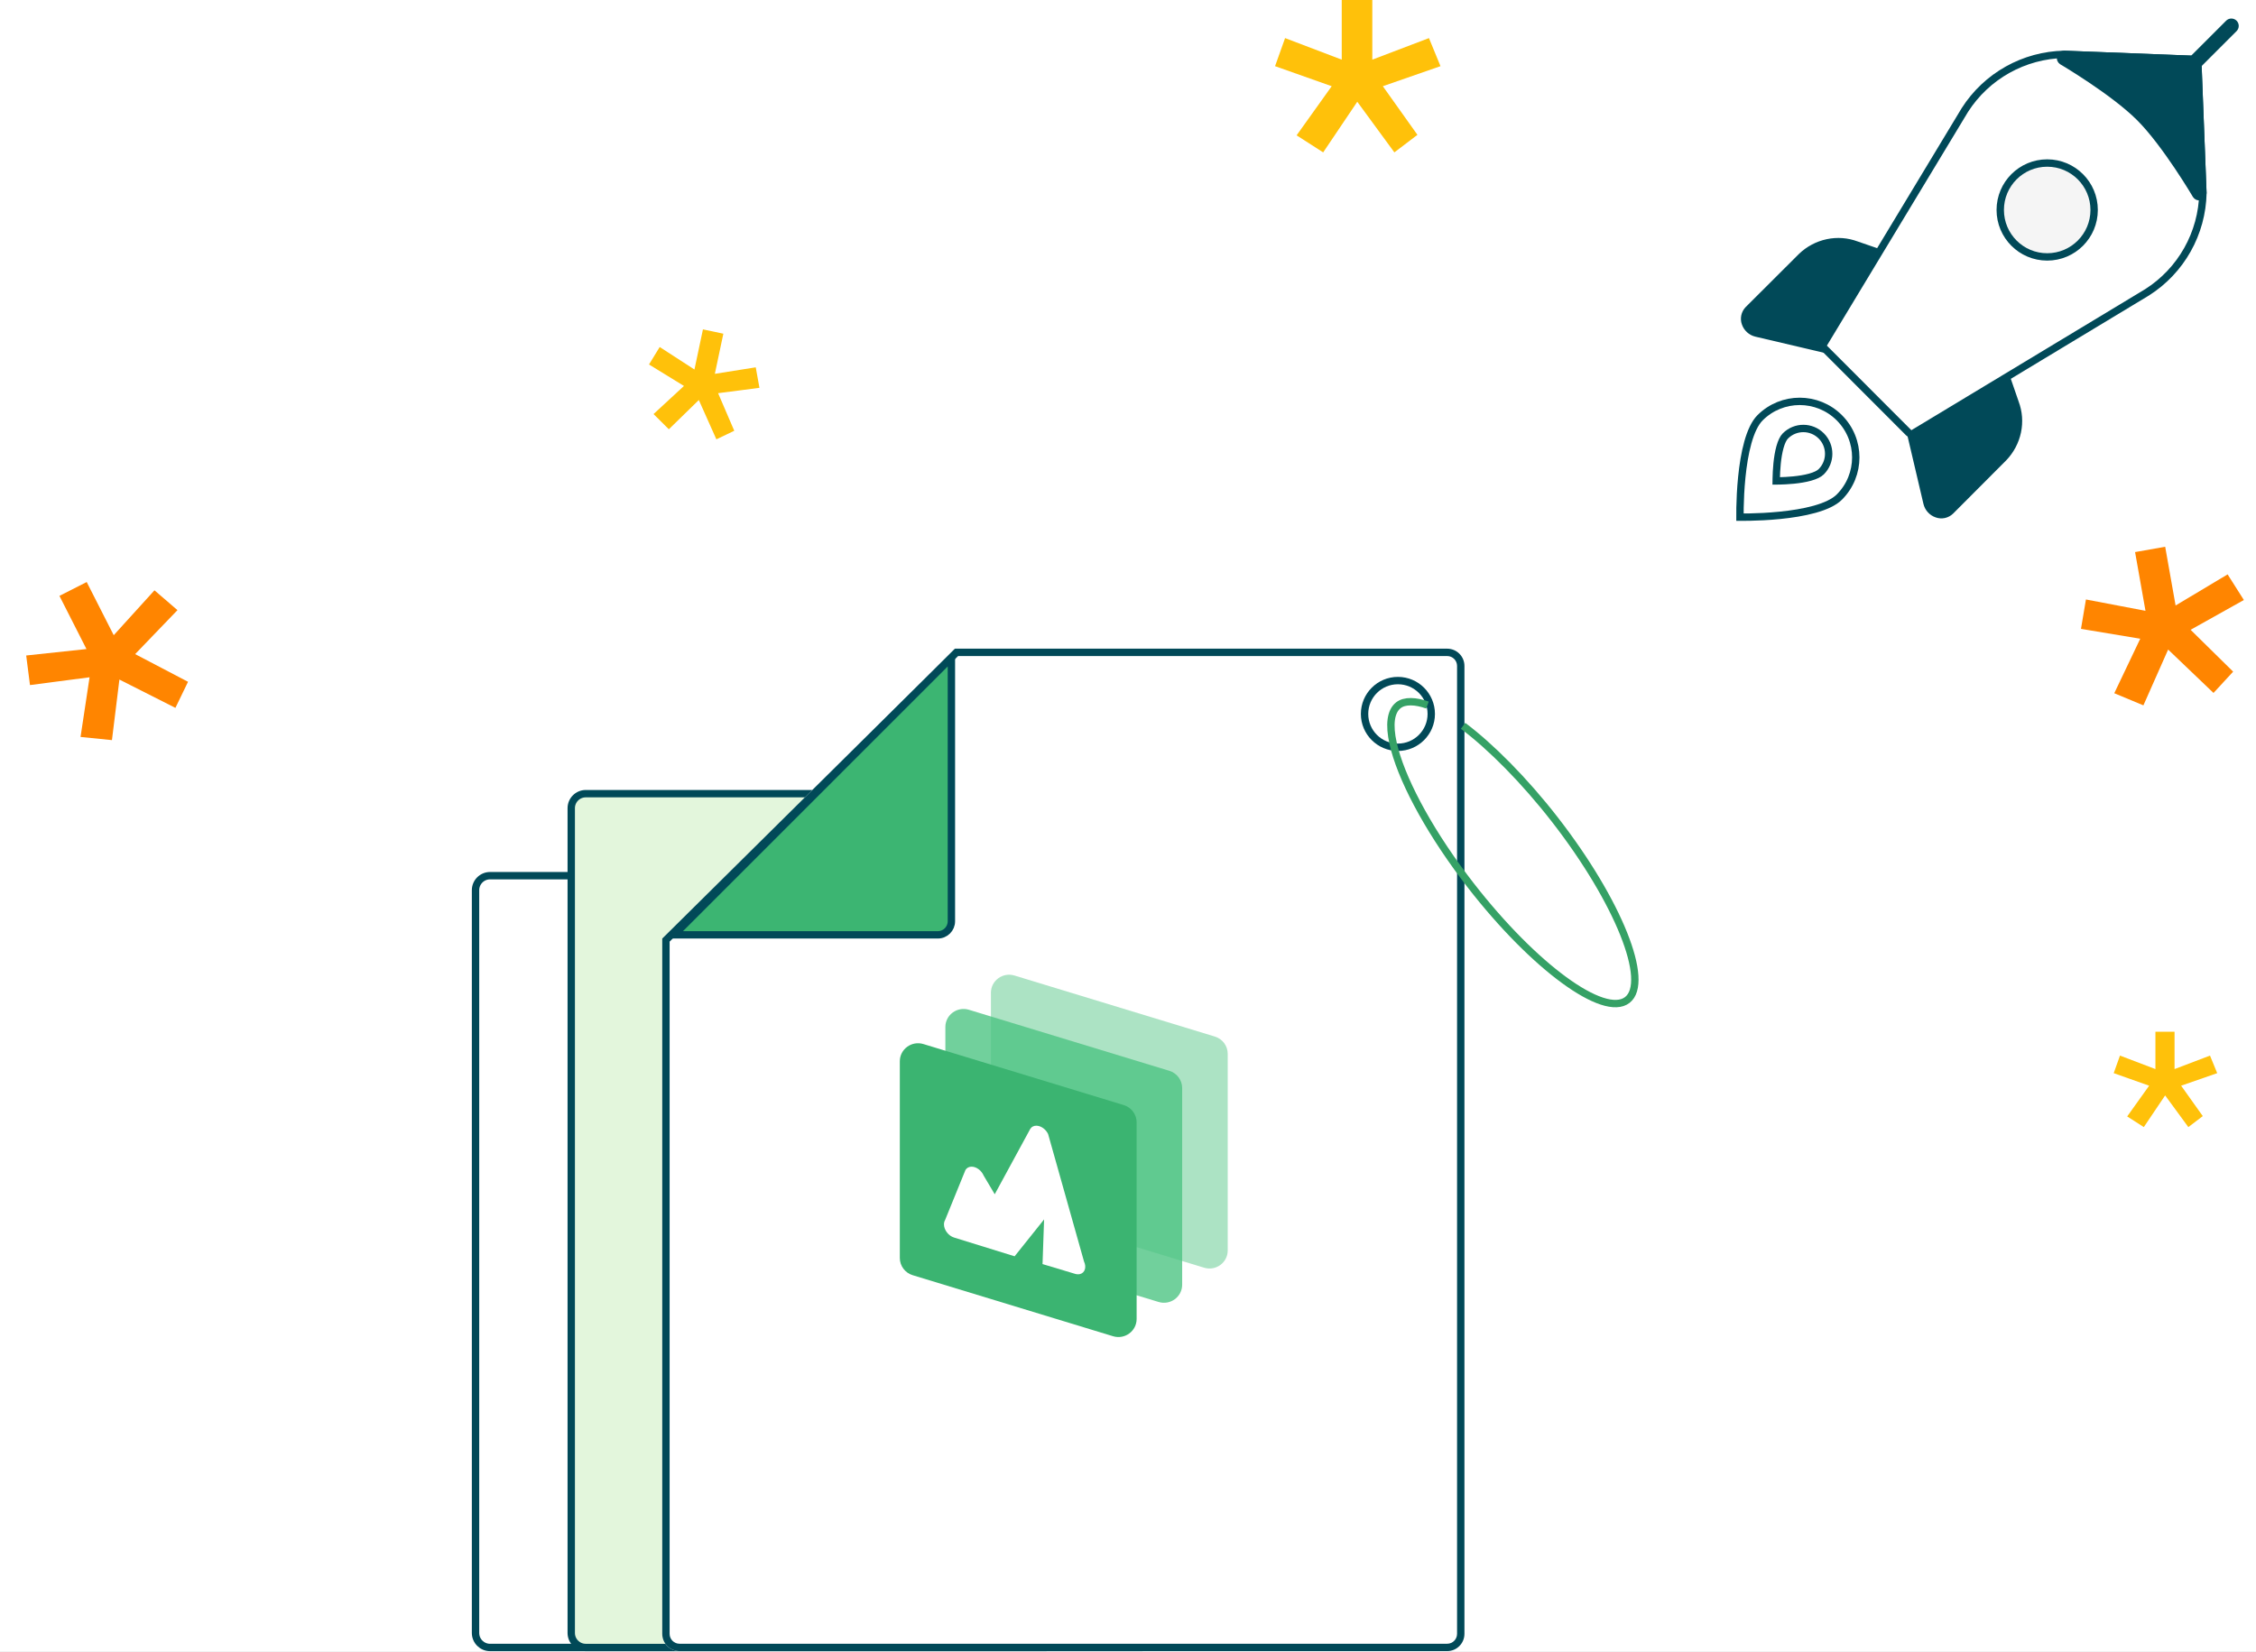
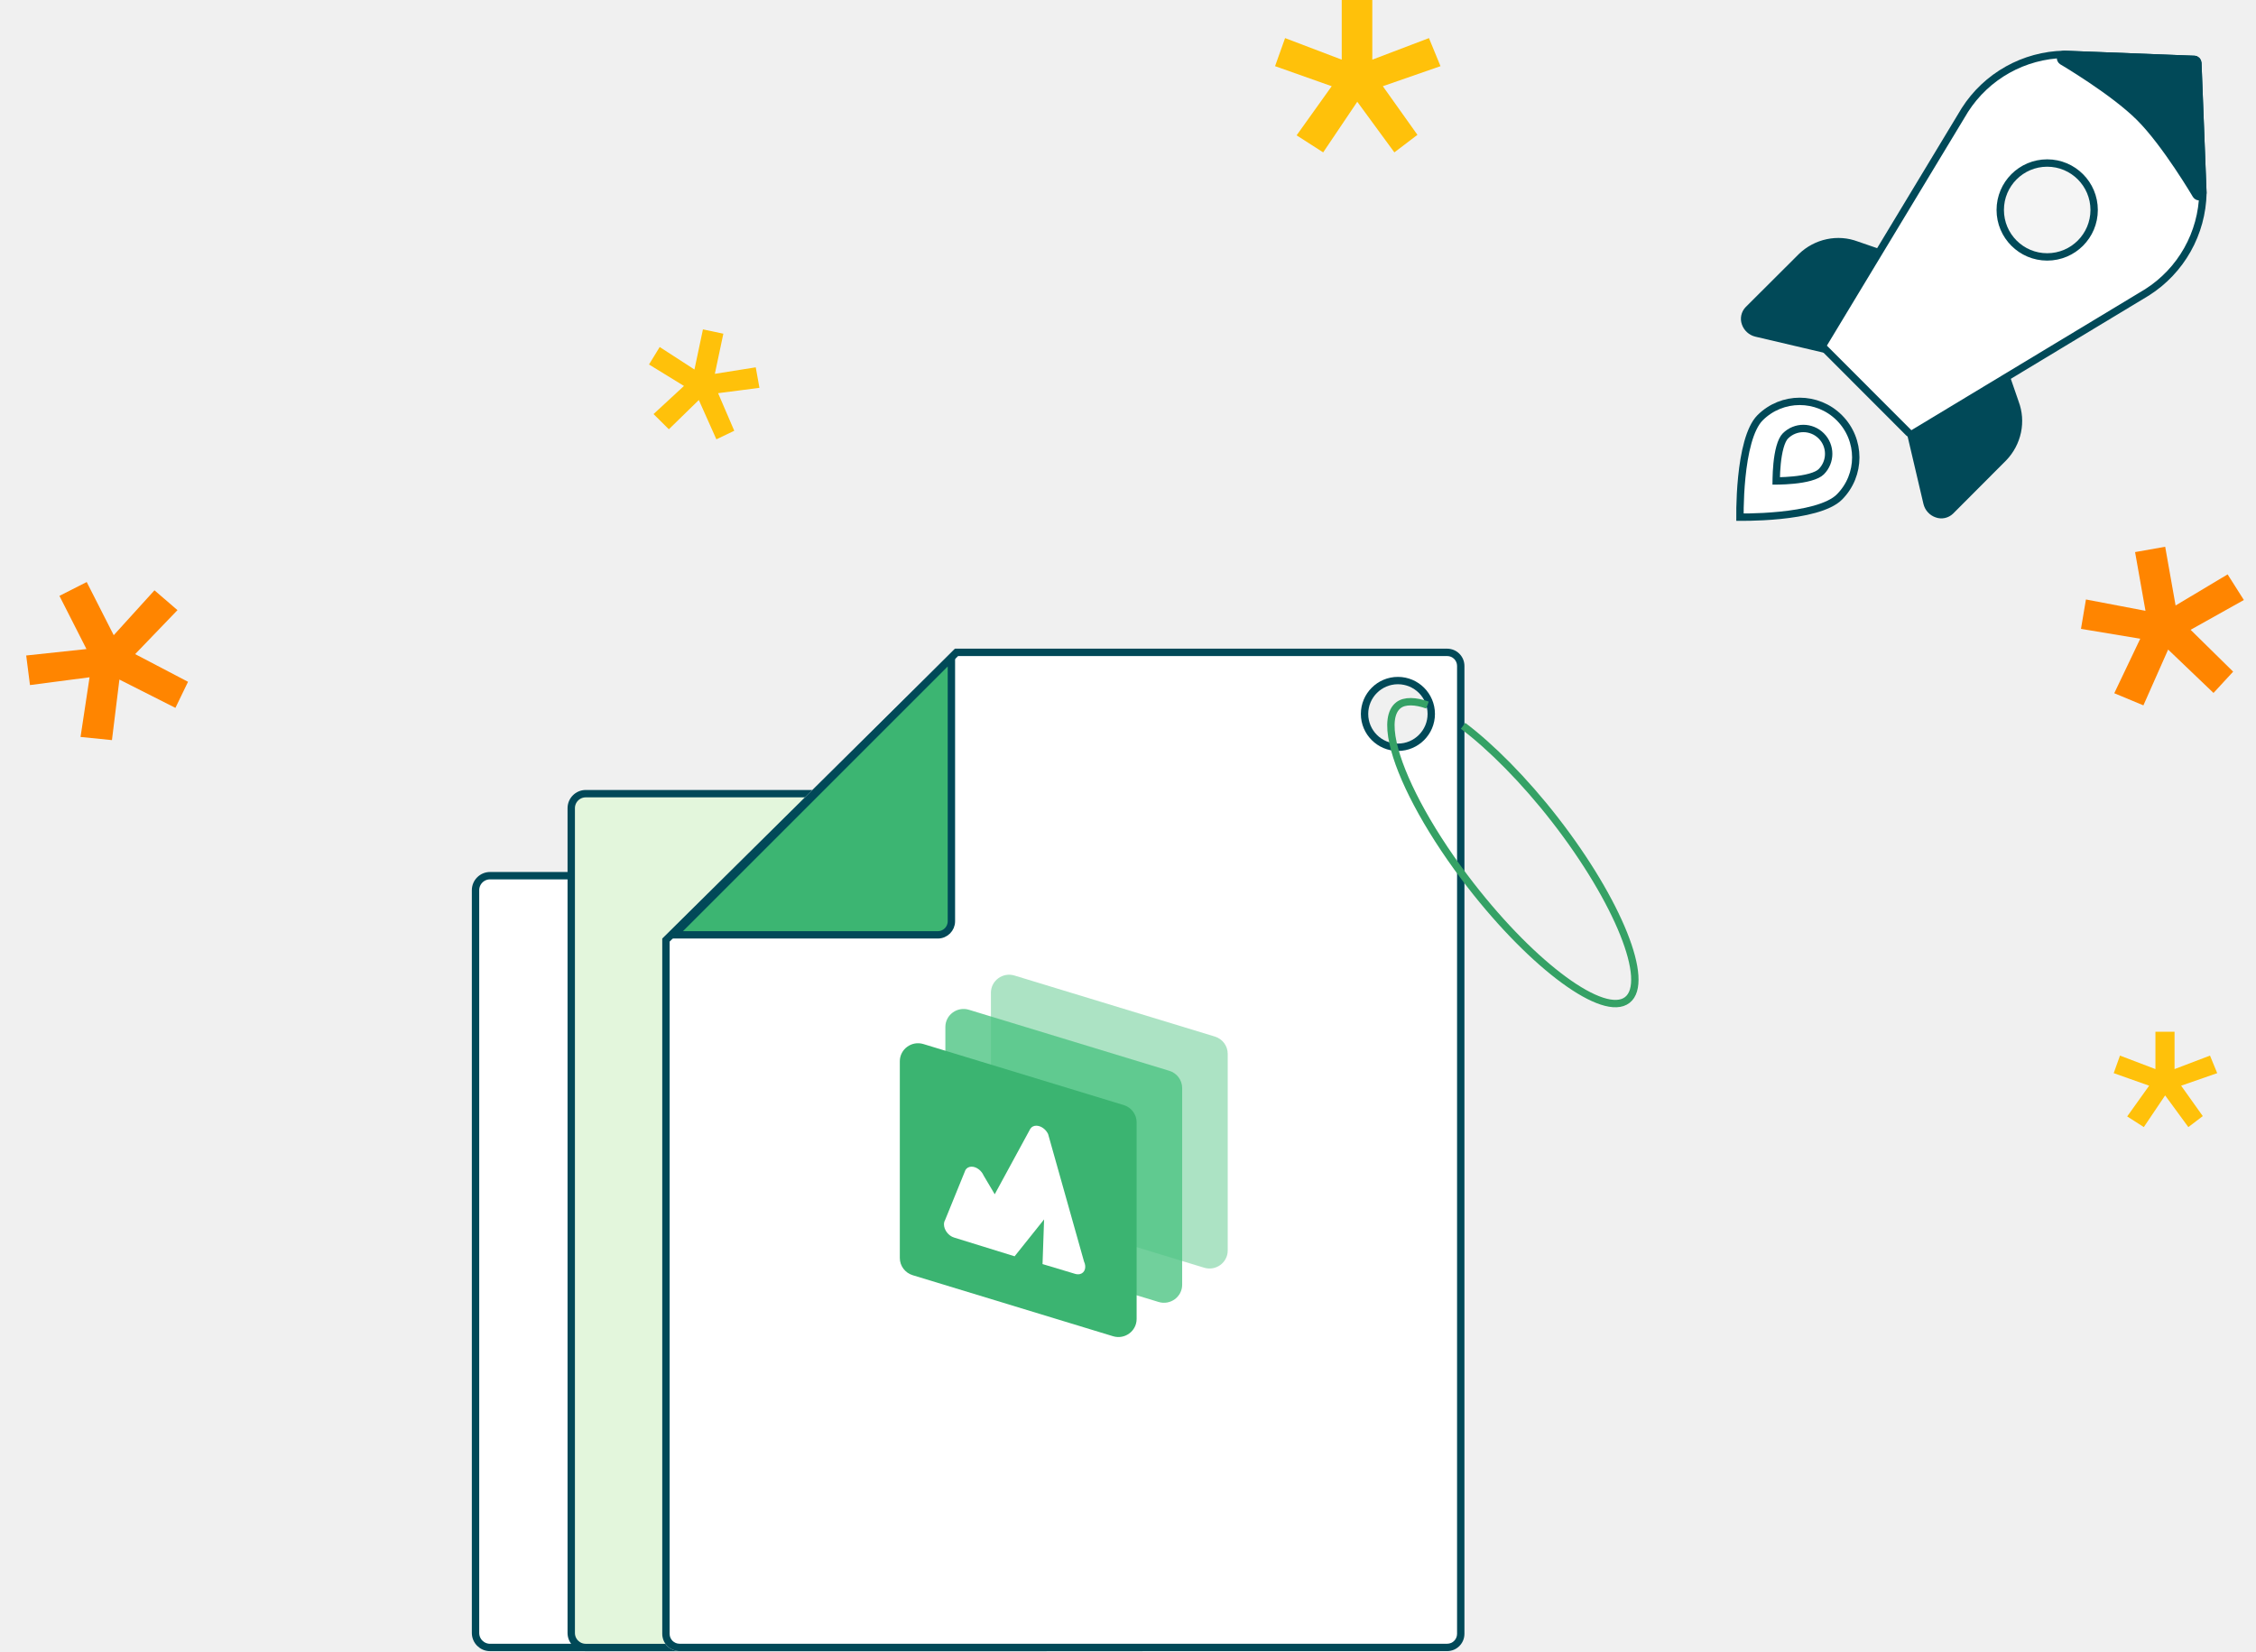
<svg xmlns="http://www.w3.org/2000/svg" width="153" height="112" viewBox="0 0 153 112" fill="none">
-   <rect width="153" height="112" fill="white" />
-   <path d="M127.941 17.316L125.906 16.615C125.282 16.38 124.601 16.328 123.942 16.468C123.282 16.607 122.671 16.93 122.182 17.4L118.567 21.006C118.451 21.127 118.372 21.277 118.337 21.439C118.302 21.602 118.314 21.77 118.37 21.924C118.426 22.089 118.523 22.236 118.651 22.353C118.78 22.47 118.936 22.553 119.106 22.593L124.015 23.745" fill="#014958" stroke="#014958" stroke-width="0.5" stroke-linecap="round" stroke-linejoin="round" />
-   <path d="M135.967 25.29L136.669 27.325C136.904 27.948 136.955 28.629 136.816 29.289C136.676 29.948 136.353 30.559 135.883 31.049L132.278 34.664C132.157 34.779 132.006 34.859 131.844 34.894C131.681 34.928 131.514 34.917 131.36 34.86C131.194 34.804 131.047 34.708 130.93 34.579C130.813 34.451 130.731 34.295 130.69 34.125L129.538 29.215" fill="#014958" stroke="#014958" stroke-width="0.5" stroke-linecap="round" stroke-linejoin="round" />
-   <path d="M148.708 4.024L140.001 3.687C139.996 3.687 139.991 3.687 139.986 3.687C138.642 3.715 137.325 4.073 136.153 4.729C134.98 5.386 133.987 6.321 133.262 7.452L133.262 7.452L133.258 7.458L123.684 23.315C123.624 23.413 123.639 23.539 123.721 23.621L129.45 29.358C129.532 29.439 129.658 29.455 129.756 29.395L145.613 19.828L145.613 19.829L145.618 19.825C146.753 19.102 147.692 18.11 148.351 16.938C149.011 15.765 149.371 14.447 149.4 13.101C149.4 13.099 149.4 13.096 149.4 13.094C149.4 13.091 149.4 13.088 149.399 13.086L149.062 4.378L150.245 3.194L151.506 1.934C151.604 1.836 151.604 1.678 151.506 1.58C151.408 1.483 151.25 1.483 151.152 1.58L149.892 2.841L148.708 4.024Z" fill="white" stroke="#014958" stroke-width="0.5" stroke-linecap="round" stroke-linejoin="round" />
-   <path d="M148.932 13.223C148.99 13.322 149.108 13.368 149.218 13.336C149.328 13.304 149.402 13.201 149.397 13.087L149.055 4.27C149.05 4.139 148.946 4.034 148.815 4.029L139.999 3.688C139.884 3.683 139.781 3.757 139.749 3.868C139.717 3.978 139.764 4.095 139.862 4.153L139.989 3.938L139.862 4.153L139.863 4.153L139.863 4.154L139.865 4.155L139.872 4.159L139.901 4.176C139.927 4.191 139.965 4.214 140.014 4.243C140.112 4.303 140.254 4.389 140.431 4.499C140.784 4.718 141.274 5.029 141.821 5.396C142.917 6.132 144.225 7.086 145.112 7.973C145.999 8.86 146.953 10.168 147.69 11.265C148.057 11.811 148.368 12.301 148.587 12.654C148.696 12.831 148.783 12.974 148.842 13.072C148.871 13.121 148.894 13.159 148.909 13.184L148.926 13.213L148.931 13.221L148.932 13.222L148.932 13.223L148.932 13.223L149.148 13.096L148.932 13.223Z" fill="#014958" stroke="#014958" stroke-width="0.5" stroke-linecap="round" stroke-linejoin="round" />
+   <path d="M127.941 17.316L125.906 16.615C125.282 16.38 124.601 16.328 123.942 16.468C123.282 16.607 122.671 16.93 122.182 17.4L118.567 21.006C118.451 21.127 118.372 21.277 118.337 21.439C118.302 21.602 118.314 21.77 118.37 21.924C118.426 22.089 118.523 22.236 118.651 22.353C118.78 22.47 118.936 22.553 119.106 22.593L124.015 23.745" fill="#014958" />
+   <path d="M127.941 17.316L125.906 16.615C125.282 16.38 124.601 16.328 123.942 16.468C123.282 16.607 122.671 16.93 122.182 17.4L118.567 21.006C118.451 21.127 118.372 21.277 118.337 21.439C118.302 21.602 118.314 21.77 118.37 21.924C118.426 22.089 118.523 22.236 118.651 22.353C118.78 22.47 118.936 22.553 119.106 22.593L124.015 23.745L127.941 17.316Z" stroke="#014958" stroke-width="0.5" stroke-linecap="round" stroke-linejoin="round" />
+   <path d="M135.967 25.29L136.669 27.325C136.904 27.948 136.955 28.629 136.816 29.289C136.676 29.948 136.353 30.559 135.883 31.049L132.278 34.664C132.157 34.779 132.006 34.859 131.844 34.894C131.681 34.928 131.514 34.917 131.36 34.86C131.194 34.804 131.047 34.708 130.93 34.579C130.813 34.451 130.731 34.295 130.69 34.125L129.538 29.215" fill="#014958" />
+   <path d="M135.967 25.29L136.669 27.325C136.904 27.948 136.955 28.629 136.816 29.289C136.676 29.948 136.353 30.559 135.883 31.049L132.278 34.664C132.157 34.779 132.006 34.859 131.844 34.894C131.681 34.928 131.514 34.917 131.36 34.86C131.194 34.804 131.047 34.708 130.93 34.579C130.813 34.451 130.731 34.295 130.69 34.125L129.538 29.215L135.967 25.29Z" stroke="#014958" stroke-width="0.5" stroke-linecap="round" stroke-linejoin="round" />
+   <path d="M149.4 13.101C149.4 13.098 149.4 13.096 149.4 13.094C149.4 13.091 149.4 13.088 149.399 13.086L149.057 4.269C149.052 4.138 148.948 4.034 148.817 4.029L140.001 3.687C139.996 3.687 139.991 3.687 139.986 3.687C138.642 3.715 137.325 4.073 136.153 4.729C134.98 5.386 133.987 6.321 133.262 7.452L133.262 7.452L133.258 7.458L123.684 23.315C123.624 23.413 123.639 23.539 123.721 23.621L129.45 29.358C129.532 29.439 129.658 29.455 129.756 29.395L145.613 19.828L145.613 19.829L145.618 19.825C146.753 19.102 147.692 18.11 148.351 16.938C149.011 15.765 149.371 14.447 149.4 13.101Z" fill="white" stroke="#014958" stroke-width="0.5" stroke-linecap="round" stroke-linejoin="round" />
+   <path d="M149.055 4.27C149.05 4.139 148.946 4.034 148.815 4.029L139.999 3.688C139.884 3.683 139.781 3.757 139.749 3.868C139.717 3.978 139.764 4.095 139.862 4.153L139.989 3.938L139.862 4.153L139.863 4.153L139.863 4.154L139.865 4.155L139.872 4.159L139.901 4.176C139.927 4.191 139.965 4.214 140.014 4.243C140.112 4.303 140.254 4.389 140.431 4.499C140.784 4.718 141.274 5.029 141.821 5.396C142.917 6.132 144.225 7.086 145.112 7.973C145.999 8.86 146.953 10.168 147.69 11.265C148.057 11.811 148.368 12.301 148.587 12.654C148.696 12.831 148.783 12.974 148.842 13.072C148.871 13.121 148.894 13.159 148.909 13.184L148.926 13.213L148.931 13.221L148.932 13.222L148.932 13.223L148.932 13.223L149.148 13.096L148.932 13.223C148.99 13.322 149.108 13.368 149.218 13.336C149.328 13.304 149.402 13.201 149.397 13.087L149.055 4.27Z" fill="#014958" stroke="#014958" stroke-width="0.5" stroke-linecap="round" stroke-linejoin="round" />
  <path d="M138.839 17.427C140.598 17.427 142.023 16.001 142.023 14.242C142.023 12.484 140.598 11.058 138.839 11.058C137.08 11.058 135.655 12.484 135.655 14.242C135.655 16.001 137.08 17.427 138.839 17.427Z" fill="#F5F5F5" stroke="#014958" stroke-width="0.5" stroke-linecap="round" stroke-linejoin="round" />
  <path d="M124.743 33.717C124.393 34.066 123.799 34.34 123.065 34.545C122.338 34.748 121.508 34.876 120.719 34.955C119.931 35.035 119.191 35.065 118.647 35.076C118.377 35.081 118.156 35.081 118.002 35.08C118.001 34.926 118.001 34.705 118.006 34.435C118.017 33.891 118.047 33.151 118.127 32.363C118.206 31.574 118.334 30.744 118.537 30.017C118.742 29.283 119.016 28.689 119.365 28.339C120.85 26.854 123.258 26.854 124.743 28.339C126.228 29.824 126.228 32.232 124.743 33.717Z" fill="white" stroke="#014958" stroke-width="0.5" />
  <path d="M123.516 31.998C123.37 32.144 123.108 32.269 122.757 32.367C122.414 32.463 122.019 32.524 121.639 32.562C121.261 32.6 120.905 32.615 120.644 32.62C120.576 32.621 120.515 32.622 120.461 32.622C120.462 32.569 120.462 32.508 120.463 32.44C120.469 32.178 120.483 31.822 120.521 31.444C120.56 31.065 120.621 30.669 120.717 30.326C120.815 29.976 120.94 29.713 121.086 29.568C121.757 28.897 122.845 28.897 123.516 29.568C124.187 30.239 124.187 31.327 123.516 31.998Z" fill="white" stroke="#014958" stroke-width="0.5" />
  <rect x="32.25" y="59.398" width="39.68" height="52.352" rx="0.986" fill="white" stroke="#014958" stroke-width="0.5" />
  <rect x="38.741" y="53.835" width="39.68" height="57.916" rx="0.986" fill="#E3F6DC" stroke="#014958" stroke-width="0.5" />
-   <mask id="path-10-inside-1_7088_3737" fill="white">
+   <mask id="path-12-inside-1_7088_3737" fill="white">
    <path fill-rule="evenodd" clip-rule="evenodd" d="M98.146 44H64.773L44.913 63.662V110.826C44.913 111.472 45.437 111.997 46.084 111.997H98.146C98.793 111.997 99.317 111.472 99.317 110.826V45.171C99.317 44.524 98.793 44 98.146 44ZM94.805 50.438C95.916 50.438 96.817 49.537 96.817 48.426C96.817 47.315 95.916 46.414 94.805 46.414C93.694 46.414 92.793 47.315 92.793 48.426C92.793 49.537 93.694 50.438 94.805 50.438Z" />
  </mask>
  <path fill-rule="evenodd" clip-rule="evenodd" d="M98.146 44H64.773L44.913 63.662V110.826C44.913 111.472 45.437 111.997 46.084 111.997H98.146C98.793 111.997 99.317 111.472 99.317 110.826V45.171C99.317 44.524 98.793 44 98.146 44ZM94.805 50.438C95.916 50.438 96.817 49.537 96.817 48.426C96.817 47.315 95.916 46.414 94.805 46.414C93.694 46.414 92.793 47.315 92.793 48.426C92.793 49.537 93.694 50.438 94.805 50.438Z" fill="white" />
-   <path d="M64.773 44V43.5H64.568L64.421 43.645L64.773 44ZM44.913 63.662L44.561 63.306L44.413 63.453V63.662H44.913ZM64.773 44.5H98.146V43.5H64.773V44.5ZM45.265 64.017L65.125 44.355L64.421 43.645L44.561 63.306L45.265 64.017ZM45.413 110.826V63.662H44.413V110.826H45.413ZM46.084 111.497C45.714 111.497 45.413 111.196 45.413 110.826H44.413C44.413 111.749 45.161 112.497 46.084 112.497V111.497ZM98.146 111.497H46.084V112.497H98.146V111.497ZM98.817 110.826C98.817 111.196 98.517 111.497 98.146 111.497V112.497C99.069 112.497 99.817 111.749 99.817 110.826H98.817ZM98.817 45.171V110.826H99.817V45.171H98.817ZM98.146 44.5C98.517 44.5 98.817 44.8 98.817 45.171H99.817C99.817 44.248 99.069 43.5 98.146 43.5V44.5ZM96.317 48.426C96.317 49.261 95.64 49.938 94.805 49.938V50.938C96.192 50.938 97.317 49.813 97.317 48.426H96.317ZM94.805 46.914C95.64 46.914 96.317 47.591 96.317 48.426H97.317C97.317 47.039 96.192 45.914 94.805 45.914V46.914ZM93.293 48.426C93.293 47.591 93.97 46.914 94.805 46.914V45.914C93.418 45.914 92.293 47.039 92.293 48.426H93.293ZM94.805 49.938C93.97 49.938 93.293 49.261 93.293 48.426H92.293C92.293 49.813 93.418 50.938 94.805 50.938V49.938Z" fill="#014958" mask="url(#path-10-inside-1_7088_3737)" />
+   <path d="M64.773 44V43.5H64.568L64.421 43.645L64.773 44ZM44.913 63.662L44.561 63.306L44.413 63.453V63.662H44.913ZM64.773 44.5H98.146V43.5H64.773V44.5ZM45.265 64.017L65.125 44.355L64.421 43.645L44.561 63.306L45.265 64.017ZM45.413 110.826V63.662H44.413V110.826H45.413ZM46.084 111.497C45.714 111.497 45.413 111.196 45.413 110.826H44.413C44.413 111.749 45.161 112.497 46.084 112.497V111.497ZM98.146 111.497H46.084V112.497H98.146V111.497ZM98.817 110.826C98.817 111.196 98.517 111.497 98.146 111.497V112.497C99.069 112.497 99.817 111.749 99.817 110.826H98.817ZM98.817 45.171V110.826H99.817V45.171H98.817ZM98.146 44.5C98.517 44.5 98.817 44.8 98.817 45.171H99.817C99.817 44.248 99.069 43.5 98.146 43.5V44.5ZM96.317 48.426C96.317 49.261 95.64 49.938 94.805 49.938V50.938C96.192 50.938 97.317 49.813 97.317 48.426H96.317ZM94.805 46.914C95.64 46.914 96.317 47.591 96.317 48.426H97.317C97.317 47.039 96.192 45.914 94.805 45.914V46.914ZM93.293 48.426C93.293 47.591 93.97 46.914 94.805 46.914V45.914C93.418 45.914 92.293 47.039 92.293 48.426H93.293ZM94.805 49.938C93.97 49.938 93.293 49.261 93.293 48.426H92.293C92.293 49.813 93.418 50.938 94.805 50.938V49.938Z" fill="#014958" mask="url(#path-12-inside-1_7088_3737)" />
  <path opacity="0.5" fill-rule="evenodd" clip-rule="evenodd" d="M67.203 67.34C67.203 66.517 68.007 65.929 68.802 66.171L82.391 70.311C82.909 70.469 83.263 70.943 83.263 71.48V84.822C83.263 85.644 82.459 86.233 81.664 85.99L68.075 81.851C67.557 81.693 67.203 81.219 67.203 80.682V67.34Z" fill="#5AC78A" />
  <path opacity="0.8" fill-rule="evenodd" clip-rule="evenodd" d="M64.114 69.663C64.114 68.841 64.918 68.252 65.713 68.494L79.302 72.634C79.82 72.792 80.174 73.266 80.174 73.803V87.145C80.174 87.968 79.37 88.556 78.575 88.314L64.986 84.174C64.468 84.016 64.114 83.542 64.114 83.005V69.663Z" fill="#4EC483" />
  <path fill-rule="evenodd" clip-rule="evenodd" d="M61.025 71.988C61.025 71.165 61.83 70.577 62.624 70.819L76.213 74.959C76.731 75.116 77.085 75.591 77.085 76.127V89.469C77.085 90.292 76.281 90.88 75.486 90.638L61.898 86.498C61.379 86.34 61.025 85.866 61.025 85.329V71.988Z" fill="#3BB471" />
  <path fill-rule="evenodd" clip-rule="evenodd" d="M70.809 76.571C70.925 76.669 71.02 76.793 71.083 76.928L73.517 85.569C73.699 85.957 73.576 86.339 73.243 86.422C73.142 86.447 73.029 86.442 72.913 86.407L70.704 85.744L70.809 82.715L68.81 85.216L64.707 83.945C64.327 83.831 64.019 83.43 64.019 83.05C64.019 82.944 64.044 82.847 64.091 82.766L65.475 79.366C65.643 79.076 66.056 79.059 66.396 79.33C66.531 79.438 66.641 79.581 66.708 79.736L67.462 81.008L69.876 76.566C70.058 76.286 70.475 76.288 70.809 76.571Z" fill="white" />
  <path d="M45.715 63.412L64.523 44.604V62.491C64.523 62.999 64.111 63.412 63.602 63.412H45.715Z" fill="#3CB572" stroke="#014958" stroke-width="0.5" />
  <path d="M99.225 49.234C101.107 50.649 103.386 52.935 105.463 55.611C109.748 61.133 111.942 66.603 110.362 67.829C108.782 69.056 104.027 65.573 99.742 60.052C99.596 59.864 99.453 59.677 99.313 59.49C96.728 56.049 94.98 52.684 94.478 50.413C94.203 49.169 94.302 48.253 94.843 47.834C95.263 47.507 96.009 47.536 96.81 47.826" stroke="#35A165" stroke-width="0.5" />
  <path d="M147.547 41.071L146.841 37.087L144.799 37.449L145.505 41.432L141.467 40.663L141.13 42.657L145.15 43.325L143.388 47.022L145.364 47.845L147.041 44.061L150.118 47.003L151.45 45.559L148.565 42.72L152.177 40.699L151.075 38.961L147.547 41.071Z" fill="#FF8500" />
  <path d="M7.713 43.086L5.88 39.48L4.031 40.419L5.864 44.026L1.777 44.463L2.033 46.469L6.074 45.941L5.462 49.989L7.592 50.203L8.098 46.095L11.896 48.016L12.752 46.247L9.166 44.369L12.036 41.386L10.476 40.042L7.713 43.086Z" fill="#FF8500" />
  <path d="M48.481 25.357L49.057 22.635L47.673 22.342L47.097 25.064L44.74 23.538L44.015 24.723L46.386 26.18L44.323 28.086L45.361 29.118L47.394 27.134L48.584 29.8L49.797 29.22L48.701 26.67L51.505 26.307L51.254 24.916L48.481 25.357Z" fill="#FFC10A" />
  <path d="M93.069 4.046V0H90.995V4.046L87.153 2.584L86.473 4.488L90.315 5.848L87.935 9.18L89.737 10.336L92.049 6.902L94.565 10.336L96.129 9.146L93.783 5.848L97.693 4.488L96.911 2.584L93.069 4.046Z" fill="#FFC10A" />
  <path d="M147.476 72.517V69.985H146.179V72.517L143.775 71.602L143.35 72.793L145.753 73.644L144.264 75.729L145.392 76.452L146.838 74.303L148.412 76.452L149.391 75.707L147.923 73.644L150.369 72.793L149.88 71.602L147.476 72.517Z" fill="#FFC10A" />
</svg>
